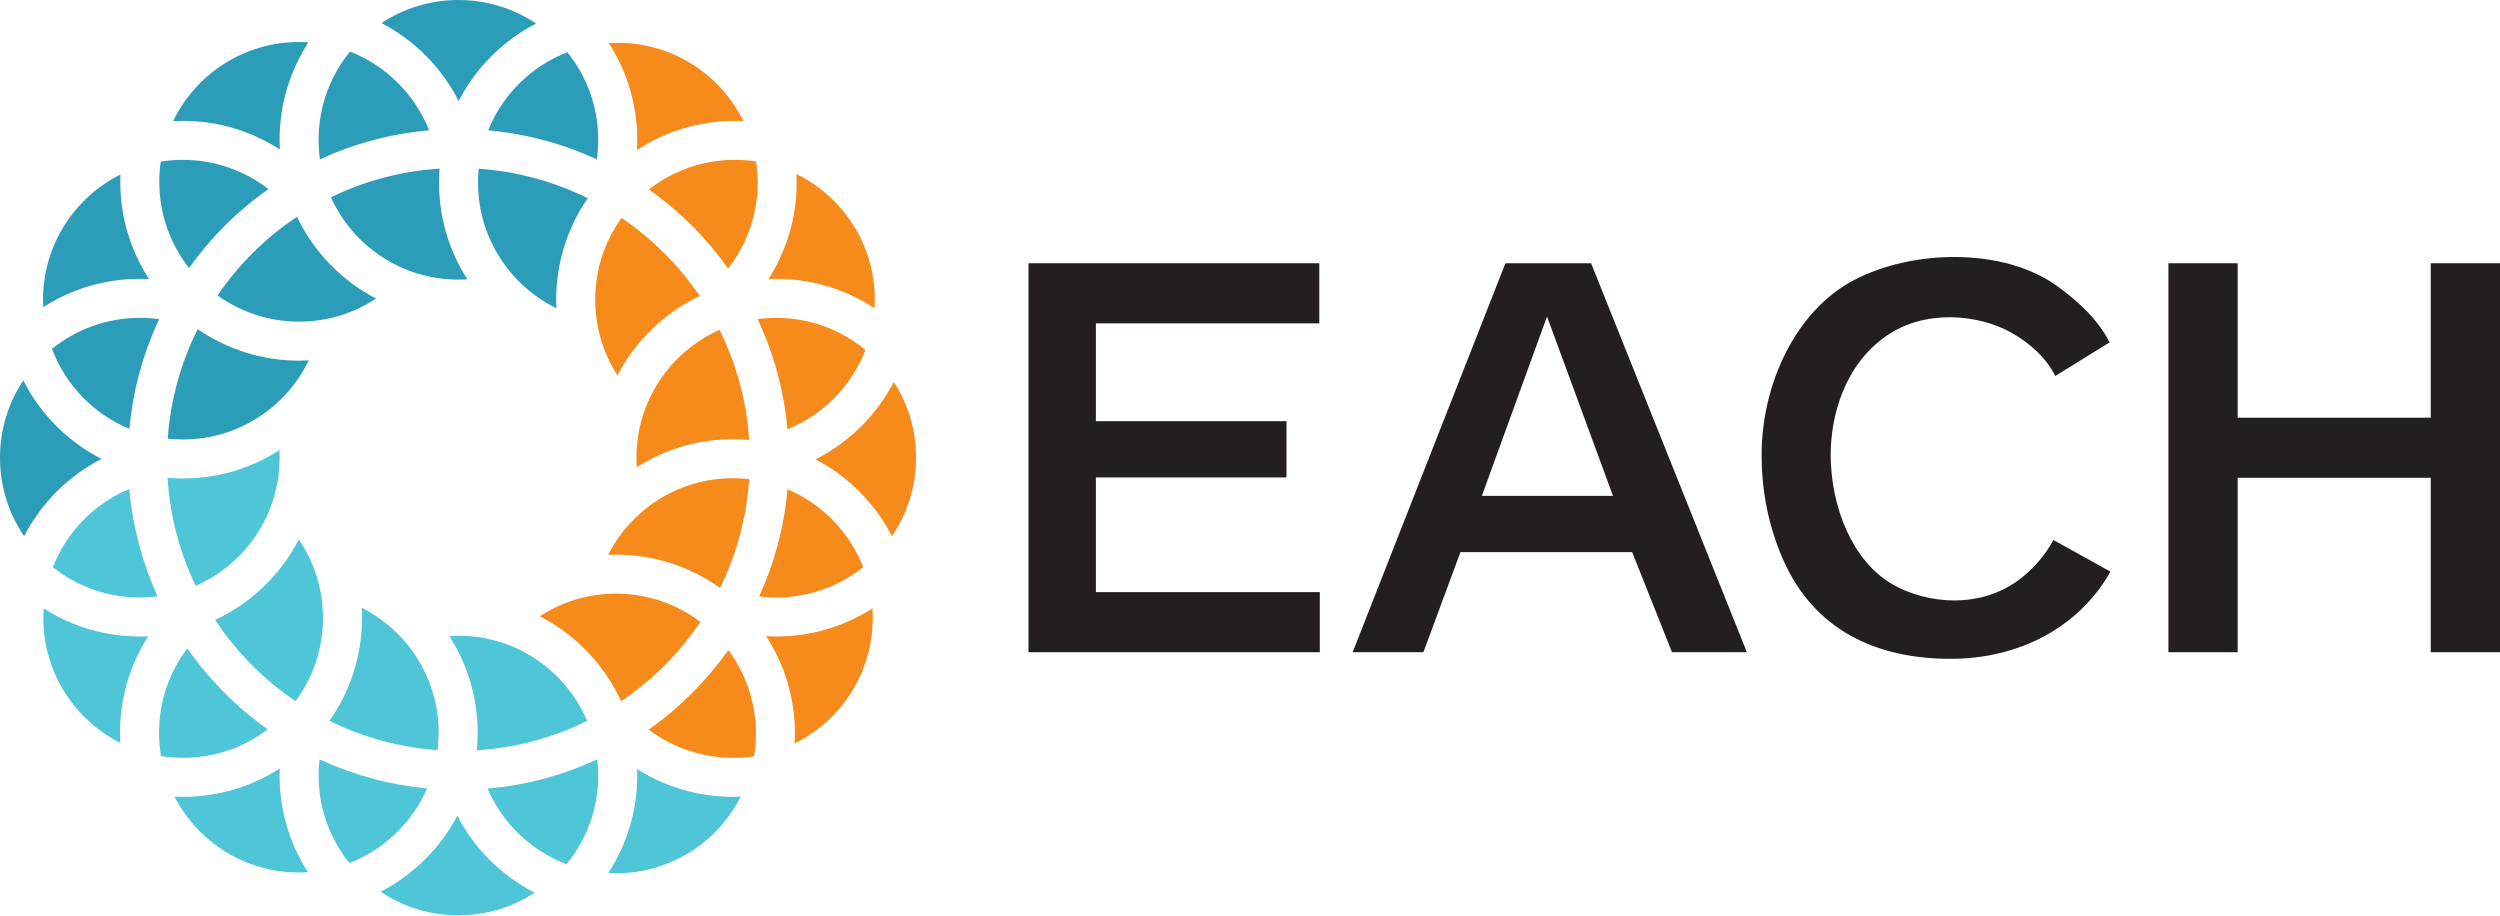
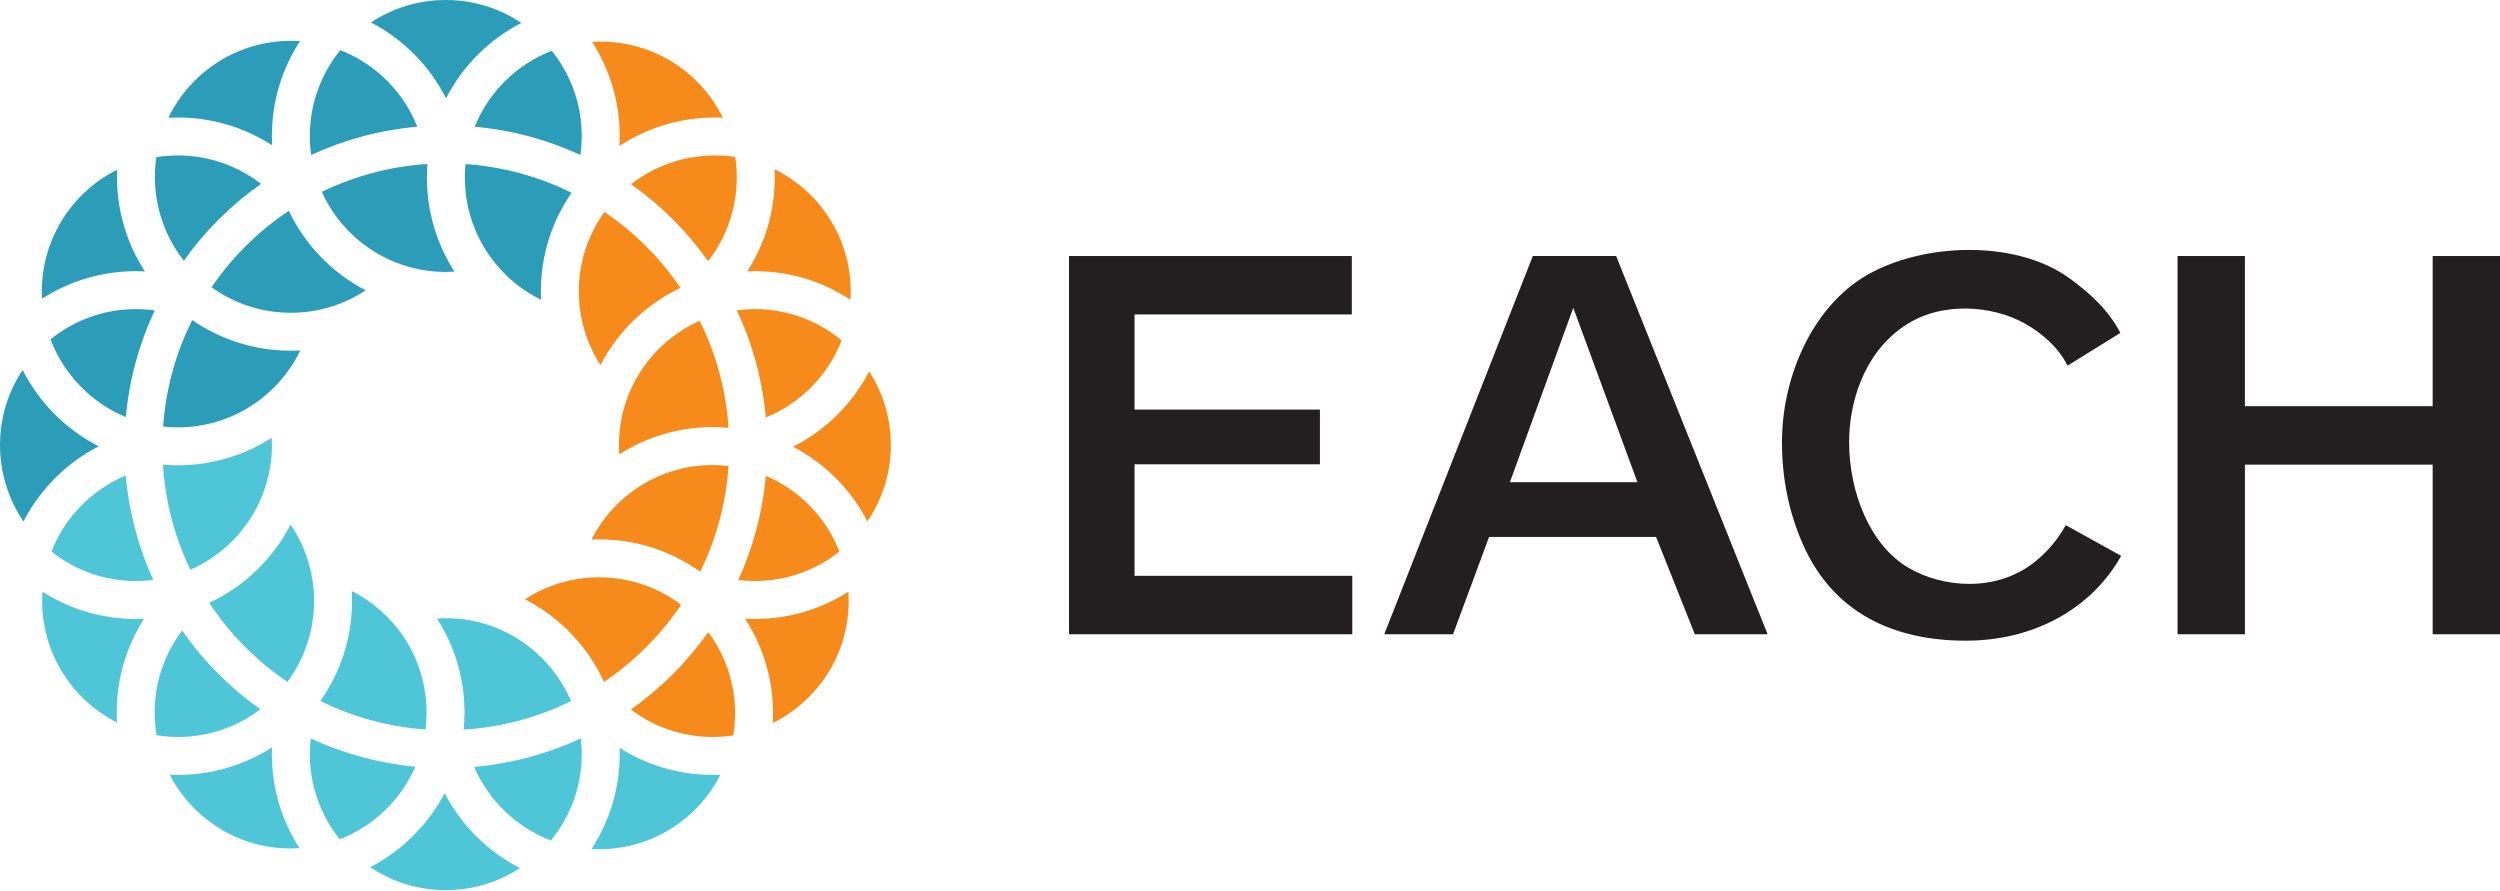
- <svg xmlns="http://www.w3.org/2000/svg" version="1.1" id="svg1" width="1000" height="366.139" viewBox="0 0 1000 366.139" xml:space="preserve">
+ <svg xmlns="http://www.w3.org/2000/svg" version="1.1" id="svg1" width="1000" height="356.055" viewBox="0 0 1000 356.055" xml:space="preserve">
  <defs id="defs1" />
-   <g id="g1">
-     <path id="path5" d="m 246.435,237.456 c 12.663,0 24.342,4.215 33.716,11.311 -8.421,12.513 -19.199,23.307 -31.704,31.737 -6.704,-14.66 -18.214,-26.665 -32.519,-33.994 8.775,-5.724 19.252,-9.054 30.506,-9.054 z m 44.897,22.579 c 6.928,9.312 11.03,20.851 11.03,33.345 0,3.104 -0.259,6.148 -0.746,9.114 -2.756,0.418 -5.575,0.636 -8.447,0.636 -12.65,0 -24.319,-4.206 -33.69,-11.292 12.343,-8.708 23.126,-19.475 31.852,-31.803 z m 1.838,-68.755 c 2.2,0 4.368,0.132 6.501,0.379 -1.038,15.538 -5.122,30.24 -11.655,43.52 -11.717,-8.388 -26.072,-13.327 -41.578,-13.327 -1.059,0 -2.111,0.027 -3.159,0.073 9.232,-18.183 28.108,-30.645 49.891,-30.645 z m 55.795,52.106 c 0.086,1.262 0.132,2.535 0.132,3.818 0,22.022 -12.739,41.071 -31.245,50.191 0.073,-1.329 0.115,-2.666 0.115,-4.014 0,-14.344 -4.228,-27.702 -11.502,-38.899 1.341,0.075 2.687,0.117 4.046,0.117 14.155,0 27.347,-4.117 38.454,-11.214 z m -33.96,-47.679 c 13.821,5.869 24.796,17.137 30.274,31.159 -9.547,7.59 -21.627,12.128 -34.769,12.128 -2.314,0 -4.594,-0.144 -6.836,-0.418 6.05,-13.261 9.973,-27.696 11.331,-42.869 z m 42.518,-42.932 c 5.638,8.731 8.912,19.131 8.912,30.295 0,11.641 -3.561,22.451 -9.65,31.405 -6.771,-13.13 -17.49,-23.896 -30.584,-30.727 13.412,-6.776 24.401,-17.647 31.321,-30.973 z m -47.013,-25.63 c 13.562,0 25.996,4.83 35.679,12.863 -5.564,14.397 -16.914,25.914 -31.197,31.704 -1.415,-15.634 -5.554,-30.481 -11.939,-44.069 2.44,-0.325 4.929,-0.498 7.457,-0.498 z m -10.834,48.826 c -2.143,-0.195 -4.31,-0.295 -6.504,-0.295 -14.155,0 -27.347,4.112 -38.454,11.208 -0.084,-1.26 -0.132,-2.532 -0.132,-3.814 0,-22.796 13.646,-42.409 33.215,-51.117 6.671,13.412 10.834,28.288 11.875,44.017 z M 318.578,69.62 c 18.565,9.099 31.352,28.182 31.352,50.244 0,1.16 -0.04,2.306 -0.109,3.447 -11.283,-7.438 -24.791,-11.771 -39.311,-11.771 -1.046,0 -2.085,0.021 -3.119,0.066 7.134,-11.126 11.273,-24.355 11.273,-38.549 0,-1.153 -0.033,-2.298 -0.086,-3.438 z m -24.573,-5.679 c 2.859,0 5.668,0.214 8.411,0.63 0.422,2.766 0.642,5.6 0.642,8.485 0,12.955 -4.406,24.88 -11.802,34.361 -8.686,-12.249 -19.408,-22.955 -31.669,-31.628 9.491,-7.421 21.44,-11.848 34.419,-11.848 z M 247.132,17.132 c 22.039,0 41.101,12.756 50.213,31.285 -1.107,-0.051 -2.22,-0.081 -3.339,-0.081 -14.488,0 -27.969,4.31 -39.235,11.717 0.077,-1.366 0.124,-2.74 0.124,-4.127 0,-14.249 -4.168,-27.527 -11.352,-38.68 1.188,-0.074 2.384,-0.114 3.589,-0.114 z M 279.893,118.412 c -14.128,6.702 -25.709,17.897 -32.9,31.743 -5.638,-8.729 -8.912,-19.128 -8.912,-30.292 0,-12.201 3.913,-23.491 10.549,-32.685 12.299,8.328 22.925,18.941 31.263,31.234" style="fill:#f68b1b;fill-opacity:1;fill-rule:evenodd;stroke:none;stroke-width:0.165" />
-     <path id="path6" d="m 238.746,63.736 c -13.43,-6.205 -28.081,-10.222 -43.49,-11.598 5.775,-14.301 17.294,-25.671 31.694,-31.25 7.718,9.59 12.338,21.774 12.338,35.037 0,2.651 -0.185,5.257 -0.543,7.81 z m -3.652,15.56 c -7.956,11.528 -12.617,25.505 -12.617,40.57 0,1.151 0.031,2.296 0.084,3.436 -18.564,-9.1 -31.352,-28.18 -31.352,-50.246 0,-1.879 0.094,-3.735 0.274,-5.565 15.576,1.074 30.313,5.208 43.612,11.806 z m -63.452,-27.174 c -15.47,1.361 -30.175,5.387 -43.654,11.618 -0.358,-2.553 -0.548,-5.163 -0.548,-7.814 0,-13.384 4.707,-25.671 12.553,-35.298 14.427,5.641 25.939,17.102 31.65,31.494 z M 183.365,0 C 194.861,0 205.546,3.472 214.434,9.424 201.154,16.263 190.295,27.14 183.471,40.428 176.698,27.075 165.862,16.134 152.59,9.232 161.418,3.398 171.994,0 183.365,0 Z m -7.542,67.454 c -0.144,1.849 -0.221,3.716 -0.221,5.603 0,14.249 4.168,27.522 11.352,38.675 -1.188,0.076 -2.382,0.119 -3.589,0.119 -22.684,0 -42.218,-13.51 -50.988,-32.924 13.27,-6.464 27.946,-10.483 43.447,-11.472 z m -68.459,8.185 C 95.077,84.287 84.328,94.979 75.613,107.219 68.16,97.716 63.712,85.74 63.712,72.731 c 0,-2.75 0.203,-5.45 0.587,-8.093 2.88,-0.459 5.831,-0.698 8.84,-0.698 12.891,0 24.766,4.366 34.226,11.698 z m 12.272,-58.833 c 1.264,0 2.515,0.045 3.758,0.129 -7.31,11.217 -11.559,24.608 -11.559,38.991 0,1.29 0.035,2.572 0.104,3.845 -11.178,-7.233 -24.5,-11.434 -38.8,-11.434 -1.306,0 -2.599,0.036 -3.887,0.107 9.041,-18.72 28.207,-31.638 50.385,-31.638 z m -0.843,69.915 c 6.706,14.034 17.852,25.541 31.621,32.702 -8.829,5.833 -19.406,9.234 -30.778,9.234 -12.175,0 -23.439,-3.895 -32.621,-10.502 C 95.485,105.747 106.288,95.057 118.793,86.72 Z M 9.312,152.17 C 3.43,161.023 0,171.647 0,183.07 0,194.712 3.561,205.522 9.65,214.475 16.482,201.226 27.329,190.387 40.583,183.565 27.133,176.673 16.15,165.65 9.312,152.17 Z M 20.788,139.567 c 5.45,14.466 16.725,26.084 30.965,31.984 1.428,-15.562 5.552,-30.345 11.902,-43.874 -2.528,-0.35 -5.106,-0.533 -7.73,-0.533 -13.311,0 -25.533,4.655 -35.137,12.423 z M 48.173,69.814 c -18.352,9.175 -30.96,28.144 -30.96,50.05 0,1.008 0.03,2.007 0.082,3 11.143,-7.167 24.401,-11.324 38.63,-11.324 1.236,0 2.463,0.031 3.684,0.094 -7.275,-11.199 -11.502,-24.558 -11.502,-38.904 0,-0.977 0.027,-1.948 0.065,-2.916 z M 67.089,175.464 c 1.988,0.214 4.005,0.327 6.05,0.327 22.177,0 41.342,-12.919 50.384,-31.638 -1.287,0.069 -2.581,0.107 -3.885,0.107 -15.059,0 -29.031,-4.658 -40.557,-12.611 -6.686,13.348 -10.886,28.154 -11.991,43.814" style="fill:#2c9db9;fill-opacity:1;fill-rule:evenodd;stroke:none;stroke-width:0.165" />
-     <path id="path7" d="m 78.297,234.335 c 19.748,-8.633 33.552,-28.338 33.552,-51.265 0,-1.008 -0.028,-2.009 -0.081,-3.004 -11.143,7.169 -24.402,11.329 -38.63,11.329 -2.059,0 -4.096,-0.087 -6.111,-0.259 0.959,15.4 4.9,29.993 11.27,43.199 z m 105.068,19.954 c 23.134,0 42.991,14.054 51.498,34.088 -13.455,6.639 -28.375,10.755 -44.141,11.739 0.228,-2.318 0.346,-4.668 0.346,-7.046 0,-14.242 -4.163,-27.512 -11.34,-38.66 1.202,-0.078 2.413,-0.12 3.637,-0.12 z m 30.513,102.793 c -8.775,5.726 -19.256,9.057 -30.513,9.057 -11.514,0 -22.213,-3.483 -31.108,-9.45 13.08,-6.741 23.814,-17.402 30.651,-30.422 6.857,13.216 17.714,24.025 30.97,30.815 z m 25.035,-53.343 c 0.246,2.124 0.376,4.285 0.376,6.474 0,13.463 -4.759,25.814 -12.686,35.465 -14.176,-5.381 -25.597,-16.36 -31.565,-30.236 15.553,-1.363 30.335,-5.42 43.876,-11.703 z m -94.24,-60.637 c 18.26,9.206 30.792,28.125 30.792,49.967 0,2.366 -0.147,4.697 -0.432,6.986 -15.442,-1.091 -30.049,-5.194 -43.25,-11.719 8.197,-11.636 13.011,-25.821 13.011,-41.132 0,-1.376 -0.044,-2.744 -0.121,-4.102 z m -21.491,105.773 c -1.204,0.078 -2.419,0.119 -3.642,0.119 -21.663,0 -40.451,-12.327 -49.738,-30.345 1.149,0.054 2.303,0.086 3.465,0.086 14.228,0 27.489,-4.16 38.632,-11.329 -0.035,0.932 -0.061,1.867 -0.061,2.809 0,14.243 4.168,27.51 11.346,38.661 z m 47.656,-33.51 c -5.938,13.641 -17.158,24.455 -31.075,29.857 -7.705,-9.583 -12.322,-21.756 -12.322,-35.008 0,-2.189 0.132,-4.348 0.377,-6.472 13.292,6.166 27.778,10.189 43.02,11.623 z M 64.397,302.426 c 2.888,0.461 5.85,0.704 8.868,0.704 12.712,0 24.433,-4.248 33.828,-11.396 -12.503,-8.85 -23.4,-19.82 -32.171,-32.382 -7.096,9.375 -11.307,21.055 -11.307,33.717 0,3.189 0.269,6.313 0.782,9.356 z M 17.473,243.386 c -0.086,1.262 -0.133,2.535 -0.133,3.818 0,21.843 12.529,40.761 30.791,49.967 -0.077,-1.358 -0.12,-2.724 -0.12,-4.101 0,-14.193 4.134,-27.423 11.266,-38.549 -1.111,0.051 -2.226,0.079 -3.35,0.079 -14.154,0 -27.347,-4.117 -38.453,-11.214 z m 100.751,37.078 c 6.891,-9.297 10.965,-20.8 10.965,-33.259 0,-11.642 -3.562,-22.456 -9.652,-31.41 -7.266,14.091 -19.074,25.46 -33.487,32.168 8.482,12.835 19.428,23.897 32.174,32.501 z M 21.153,226.867 c 9.547,7.591 21.632,12.128 34.773,12.128 2.409,0 4.785,-0.151 7.114,-0.447 C 56.978,225.261 53.057,210.793 51.711,195.588 37.756,201.423 26.669,212.75 21.153,226.867 Z m 275.174,91.794 c -9.234,18.181 -28.108,30.646 -49.893,30.646 -1.042,0 -2.078,-0.032 -3.108,-0.088 7.314,-11.22 11.568,-24.614 11.568,-39.003 0,-0.873 -0.015,-1.745 -0.046,-2.61 11.08,7.045 24.223,11.13 38.322,11.13 1.059,0 2.11,-0.028 3.157,-0.074" style="fill:#4fc5d8;fill-opacity:1;fill-rule:evenodd;stroke:none;stroke-width:0.165" />
+   <g id="layer2" transform="translate(28.32279)">
+     <path id="path1" d="M 842.7,253.705 V 102.404 h 26.937 v 60.071 H 944.741 v -60.071 h 26.937 V 253.705 H 944.741 v -67.852 h -75.103 v 67.852 h -26.937" style="fill:#231f20;fill-opacity:1;fill-rule:nonzero;stroke:none;stroke-width:0.16" />
+     <path id="path2" d="m 820.153,222.351 c -12.186,21.622 -35.47,33.925 -62.174,33.925 -29.047,0 -53.208,-11.264 -65.246,-38.785 -5.5,-12.611 -8.271,-26.137 -8.271,-40.58 0,-27.486 13.23,-56.069 35.92,-67.954 23.123,-12.112 58.581,-12.629 79.187,2.43 8.243,6.023 15.475,12.607 20.26,21.779 l -21.134,13.093 c -3.653,-7.283 -10.196,-13.062 -17.435,-17.043 -12.446,-6.846 -32.99,-9.103 -48.204,1.4 -16.564,11.436 -21.727,31.453 -21.727,46.188 0,20.366 8.47,41.439 23.898,50.408 13.338,7.754 34.805,10.026 50.511,-2.572 5.205,-4.174 9.212,-9.123 12.226,-14.585 l 22.189,12.297" style="fill:#231f20;fill-opacity:1;fill-rule:nonzero;stroke:none;stroke-width:0.16" />
+     <path id="path3" d="m 575.639,192.884 h 51.01 l -25.657,-69.765 z m -50.259,60.821 59.42,-151.301 h 33.331 l 60.596,151.301 h -29.125 l -15.492,-38.933 h -66.809 l -14.4,38.933 h -27.521" style="fill:#231f20;fill-opacity:1;fill-rule:nonzero;stroke:none;stroke-width:0.16" />
+     <path id="path4" d="M 399.287,253.705 V 102.404 h 113.117 v 23.378 h -86.906 v 38.047 h 74.143 v 21.893 h -74.143 v 44.604 h 87.099 v 23.379 H 399.287" style="fill:#231f20;fill-opacity:1;fill-rule:nonzero;stroke:none;stroke-width:0.16" />
  </g>
-   <g id="g7" transform="matrix(1.237138,0,0,1.237138,-0.4536173,6.471282)">
-     <g id="layer1">
-       <path id="path1" d="M 701.476,205.651 V 79.888 h 22.391 V 129.82 h 62.427 V 79.888 h 22.391 V 205.651 H 786.293 V 149.252 h -62.427 v 56.399 h -22.391" style="fill:#231f20;fill-opacity:1;fill-rule:nonzero;stroke:none;stroke-width:0.133" />
-       <path id="path2" d="m 682.735,179.59 c -10.129,17.972 -29.483,28.198 -51.68,28.198 -24.144,0 -44.227,-9.363 -54.233,-32.239 -4.572,-10.482 -6.875,-21.725 -6.875,-33.731 0,-22.847 10.997,-46.605 29.857,-56.484 19.22,-10.068 48.693,-10.497 65.821,2.02 6.852,5.007 12.863,10.479 16.84,18.103 L 664.899,116.34 c -3.036,-6.053 -8.475,-10.857 -14.492,-14.167 -10.345,-5.691 -27.421,-7.567 -40.068,1.164 -13.768,9.505 -18.06,26.144 -18.06,38.392 0,16.928 7.04,34.445 19.864,41.9 11.087,6.445 28.931,8.334 41.985,-2.138 4.327,-3.469 7.657,-7.583 10.163,-12.123 l 18.444,10.221" style="fill:#231f20;fill-opacity:1;fill-rule:nonzero;stroke:none;stroke-width:0.133" />
-       <path id="path3" d="m 479.492,155.096 h 42.4 L 500.565,97.107 Z m -41.776,50.555 49.391,-125.763 h 27.705 l 50.368,125.763 H 540.971 L 528.093,173.29 h -55.532 l -11.969,32.361 h -22.876" style="fill:#231f20;fill-opacity:1;fill-rule:nonzero;stroke:none;stroke-width:0.133" />
-       <path id="path4" d="M 332.907,205.651 V 79.888 h 94.024 v 19.432 h -72.237 v 31.625 h 61.628 v 18.197 h -61.628 v 37.076 h 72.397 v 19.433 h -94.184" style="fill:#231f20;fill-opacity:1;fill-rule:nonzero;stroke:none;stroke-width:0.133" />
-     </g>
+   <g id="layer3">
+     <path id="path5" d="m 239.647,230.916 c 12.315,0 23.672,4.099 32.788,10.999 -8.189,12.168 -18.67,22.665 -30.831,30.862 -6.519,-14.256 -17.712,-25.931 -31.623,-33.057 8.534,-5.566 18.721,-8.804 29.666,-8.804 z m 43.66,21.957 c 6.737,9.056 10.727,20.277 10.727,32.427 0,3.018 -0.252,5.978 -0.725,8.863 -2.68,0.406 -5.422,0.619 -8.215,0.619 -12.302,0 -23.649,-4.09 -32.762,-10.981 12.003,-8.468 22.489,-18.939 30.975,-30.927 z m 1.787,-66.862 c 2.14,0 4.248,0.128 6.322,0.369 -1.009,15.11 -4.981,29.408 -11.335,42.321 -11.394,-8.157 -25.354,-12.96 -40.433,-12.96 -1.03,0 -2.053,0.026 -3.072,0.071 8.978,-17.682 27.334,-29.801 48.517,-29.801 z m 54.258,50.671 c 0.083,1.227 0.128,2.466 0.128,3.713 0,21.416 -12.388,39.94 -30.385,48.809 0.071,-1.293 0.112,-2.593 0.112,-3.904 0,-13.949 -4.111,-26.939 -11.185,-37.828 1.304,0.073 2.613,0.114 3.935,0.114 13.765,0 26.594,-4.003 37.394,-10.905 z M 306.328,190.317 c 13.441,5.707 24.113,16.666 29.44,30.301 -9.284,7.381 -21.031,11.794 -33.811,11.794 -2.251,0 -4.467,-0.14 -6.647,-0.407 5.884,-12.896 9.698,-26.933 11.018,-41.689 z m 41.347,-41.75 c 5.483,8.49 8.667,18.604 8.667,29.461 0,11.32 -3.463,21.833 -9.384,30.54 -6.585,-12.768 -17.008,-23.238 -29.741,-29.88 13.043,-6.59 23.729,-17.161 30.458,-30.12 z m -45.718,-24.924 c 13.189,0 25.28,4.697 34.696,12.509 -5.411,14 -16.448,25.2 -30.338,30.831 -1.376,-15.204 -5.401,-29.642 -11.61,-42.855 2.372,-0.316 4.793,-0.484 7.252,-0.484 z m -10.536,47.481 c -2.084,-0.189 -4.191,-0.287 -6.325,-0.287 -13.765,0 -26.594,3.999 -37.394,10.9 -0.082,-1.226 -0.128,-2.462 -0.128,-3.709 0,-22.169 13.271,-41.241 32.3,-49.709 6.487,13.043 10.536,27.508 11.548,42.805 z M 309.804,67.702 c 18.054,8.848 30.489,27.406 30.489,48.861 0,1.128 -0.038,2.243 -0.106,3.353 -10.972,-7.233 -24.108,-11.447 -38.229,-11.447 -1.017,0 -2.028,0.021 -3.033,0.064 6.938,-10.82 10.962,-23.684 10.962,-37.488 0,-1.121 -0.032,-2.234 -0.083,-3.343 z m -23.896,-5.523 c 2.78,0 5.512,0.209 8.179,0.613 0.411,2.69 0.624,5.446 0.624,8.251 0,12.599 -4.285,24.194 -11.477,33.415 -8.447,-11.912 -18.874,-22.322 -30.797,-30.757 9.23,-7.217 20.85,-11.522 33.471,-11.522 z M 240.326,16.66 c 21.432,0 39.969,12.404 48.83,30.423 -1.076,-0.05 -2.159,-0.079 -3.247,-0.079 -14.089,0 -27.199,4.191 -38.155,11.394 0.075,-1.328 0.12,-2.664 0.12,-4.013 0,-13.856 -4.054,-26.769 -11.039,-37.614 1.155,-0.072 2.318,-0.111 3.49,-0.111 z m 31.859,98.491 c -13.739,6.517 -25.001,17.404 -31.994,30.869 -5.483,-8.489 -8.667,-18.601 -8.667,-29.457 0,-11.865 3.805,-22.844 10.258,-31.785 11.96,8.099 22.294,18.42 30.402,30.373" style="fill:#f68b1b;fill-opacity:1;fill-rule:evenodd;stroke:none;stroke-width:0.16" />
+     <path id="path6" d="m 232.171,61.98 c -13.06,-6.035 -27.308,-9.941 -42.292,-11.278 5.616,-13.907 16.817,-24.964 30.821,-30.389 7.506,9.326 11.999,21.174 11.999,34.072 0,2.578 -0.18,5.112 -0.528,7.595 z m -3.551,15.131 c -7.737,11.211 -12.27,24.802 -12.27,39.453 0,1.12 0.03,2.233 0.082,3.341 -18.052,-8.85 -30.489,-27.404 -30.489,-48.862 0,-1.827 0.091,-3.632 0.266,-5.412 15.147,1.044 29.478,5.064 42.41,11.48 z M 166.915,50.686 c -15.044,1.323 -29.344,5.239 -42.452,11.298 -0.348,-2.483 -0.533,-5.021 -0.533,-7.599 0,-13.016 4.577,-24.964 12.207,-34.326 14.029,5.486 25.225,16.631 30.778,30.627 z M 178.315,0 c 11.179,0 21.57,3.377 30.213,9.164 C 195.614,15.815 185.054,26.392 178.418,39.315 171.831,26.329 161.294,15.69 148.388,8.978 156.972,3.304 167.257,0 178.315,0 Z m -7.334,65.596 c -0.14,1.798 -0.215,3.614 -0.215,5.449 0,13.856 4.054,26.764 11.039,37.609 -1.155,0.074 -2.316,0.115 -3.49,0.115 -22.06,0 -41.055,-13.137 -49.584,-32.018 12.904,-6.286 27.176,-10.194 42.25,-11.156 z M 104.407,73.555 C 92.459,81.966 82.005,92.363 73.531,104.266 66.283,95.025 61.957,83.379 61.957,70.727 c 0,-2.674 0.197,-5.3 0.571,-7.87 2.801,-0.446 5.671,-0.679 8.596,-0.679 12.536,0 24.084,4.246 33.283,11.376 z m 11.934,-57.213 c 1.229,0 2.446,0.043 3.655,0.125 -7.109,10.908 -11.241,23.93 -11.241,37.917 0,1.254 0.034,2.501 0.101,3.739 C 97.986,51.09 85.03,47.005 71.124,47.005 c -1.27,0 -2.528,0.035 -3.78,0.104 8.792,-18.205 27.43,-30.766 48.997,-30.766 z m -0.82,67.989 c 6.521,13.648 17.36,24.838 30.75,31.801 -8.586,5.672 -18.871,8.98 -29.93,8.98 -11.839,0 -22.794,-3.787 -31.723,-10.213 8.237,-12.064 18.742,-22.46 30.902,-30.567 z M 9.056,147.979 C 3.336,156.588 0,166.92 0,178.028 0,189.35 3.463,199.861 9.385,208.568 16.028,195.684 26.577,185.144 39.465,178.509 26.386,171.807 15.706,161.087 9.056,147.979 Z M 20.216,135.723 c 5.3,14.068 16.264,25.365 30.112,31.103 1.389,-15.133 5.399,-29.509 11.574,-42.666 -2.458,-0.34 -4.966,-0.518 -7.517,-0.518 -12.944,0 -24.83,4.527 -34.17,12.08 z M 46.846,67.891 c -17.846,8.922 -30.107,27.369 -30.107,48.671 0,0.98 0.029,1.952 0.08,2.918 10.836,-6.97 23.729,-11.012 37.566,-11.012 1.202,0 2.396,0.03 3.582,0.091 C 50.893,97.67 46.783,84.678 46.783,70.727 c 0,-0.95 0.026,-1.894 0.063,-2.836 z M 65.241,170.632 c 1.933,0.209 3.894,0.318 5.883,0.318 21.566,0 40.203,-12.563 48.996,-30.766 -1.251,0.067 -2.51,0.104 -3.778,0.104 -14.644,0 -28.231,-4.53 -39.44,-12.263 -6.502,12.98 -10.586,27.379 -11.661,42.608" style="fill:#2c9db9;fill-opacity:1;fill-rule:evenodd;stroke:none;stroke-width:0.16" />
+     <path id="path7" d="M 76.141,227.881 C 95.345,219.486 108.769,200.324 108.769,178.028 c 0,-0.98 -0.027,-1.954 -0.078,-2.921 -10.836,6.971 -23.73,11.017 -37.566,11.017 -2.003,0 -3.983,-0.085 -5.943,-0.252 0.933,14.975 4.765,29.167 10.959,42.009 z m 102.174,19.404 c 22.497,0 41.807,13.667 50.08,33.149 -13.085,6.456 -27.594,10.458 -42.925,11.415 0.221,-2.254 0.337,-4.54 0.337,-6.852 0,-13.85 -4.049,-26.755 -11.028,-37.595 1.169,-0.076 2.347,-0.117 3.537,-0.117 z m 29.672,99.962 c -8.534,5.568 -18.726,8.807 -29.672,8.807 -11.197,0 -21.601,-3.387 -30.251,-9.19 12.72,-6.555 23.158,-16.923 29.807,-29.584 6.668,12.852 17.226,23.363 30.117,29.966 z M 232.333,295.374 c 0.239,2.065 0.366,4.167 0.366,6.296 0,13.092 -4.628,25.103 -12.337,34.489 -13.786,-5.233 -24.892,-15.909 -30.696,-29.404 15.125,-1.326 29.499,-5.271 42.667,-11.381 z m -91.645,-58.967 c 17.757,8.953 29.944,27.351 29.944,48.591 0,2.301 -0.143,4.567 -0.42,6.793 -15.017,-1.061 -29.222,-5.051 -42.059,-11.397 7.972,-11.315 12.653,-25.11 12.653,-39.999 0,-1.338 -0.043,-2.669 -0.118,-3.989 z m -20.899,102.86 c -1.171,0.076 -2.352,0.116 -3.542,0.116 -21.066,0 -39.337,-11.988 -48.368,-29.51 1.117,0.053 2.239,0.083 3.369,0.083 13.836,0 26.732,-4.046 37.568,-11.017 -0.034,0.907 -0.059,1.816 -0.059,2.731 0,13.85 4.054,26.753 11.033,37.596 z m 46.344,-32.587 c -5.775,13.266 -16.685,23.781 -30.22,29.035 -7.493,-9.319 -11.982,-21.157 -11.982,-34.044 0,-2.129 0.128,-4.228 0.367,-6.294 12.926,5.997 27.013,9.908 41.835,11.303 z M 62.623,294.096 c 2.808,0.448 5.689,0.685 8.624,0.685 12.362,0 23.761,-4.131 32.896,-11.082 -12.159,-8.606 -22.755,-19.274 -31.285,-31.49 -6.901,9.117 -10.996,20.475 -10.996,32.789 0,3.101 0.262,6.139 0.761,9.099 z M 16.991,236.683 c -0.083,1.227 -0.13,2.465 -0.13,3.713 0,21.242 12.184,39.638 29.943,48.591 -0.075,-1.32 -0.117,-2.649 -0.117,-3.988 0,-13.802 4.02,-26.668 10.956,-37.488 -1.08,0.05 -2.165,0.076 -3.258,0.076 -13.764,0 -26.594,-4.003 -37.394,-10.905 z m 97.976,36.056 c 6.701,-9.041 10.663,-20.227 10.663,-32.343 0,-11.321 -3.464,-21.838 -9.386,-30.545 -7.066,13.702 -18.549,24.759 -32.565,31.282 8.249,12.481 18.893,23.239 31.288,31.606 z M 20.57,220.619 c 9.284,7.382 21.036,11.794 33.815,11.794 2.343,0 4.653,-0.147 6.918,-0.434 -5.894,-12.921 -9.707,-26.991 -11.016,-41.777 -13.571,5.674 -24.353,16.689 -29.716,30.417 z m 267.596,89.266 c -8.98,17.68 -27.334,29.802 -48.519,29.802 -1.014,0 -2.021,-0.031 -3.022,-0.086 7.113,-10.911 11.249,-23.936 11.249,-37.929 0,-0.849 -0.014,-1.697 -0.045,-2.538 10.775,6.851 23.556,10.824 37.266,10.824 1.03,0 2.052,-0.028 3.07,-0.072" style="fill:#4fc5d8;fill-opacity:1;fill-rule:evenodd;stroke:none;stroke-width:0.16" />
+   </g>
+   <g id="layer4" style="display:none">
+     <rect style="fill:#ff00ff;fill-opacity:0.5;stroke:none;stroke-width:73.375;stroke-linecap:square;stroke-miterlimit:0" id="rect1-3" width="356.342" height="356.055" x="0" y="0" ry="0" />
+     <rect style="fill:#ffff00;fill-opacity:0.5;stroke:none;stroke-width:51.884;stroke-linecap:square;stroke-miterlimit:0" id="rect1-0" width="178.171" height="356.055" x="0" y="0" ry="0" />
+     <rect style="fill:#00ffff;fill-opacity:0.5;stroke:none;stroke-width:42.363;stroke-linecap:square;stroke-miterlimit:0" id="rect1-7" width="118.781" height="356.055" x="0" y="0" ry="0" />
+     <rect style="fill:#ff0000;fill-opacity:0.5;stroke:none;stroke-width:36.688;stroke-linecap:square;stroke-miterlimit:0" id="rect1" width="89.086" height="356.055" x="0" y="0" ry="0" />
+     <rect style="fill:#00ff00;fill-opacity:0.5;stroke:none;stroke-width:32.814;stroke-linecap:square;stroke-miterlimit:0" id="rect1-3-2" width="71.268" height="356.055" x="0" y="0" ry="0" />
+     <rect style="fill:#00ff00;fill-opacity:0.5;stroke:none;stroke-width:32.814;stroke-linecap:square;stroke-miterlimit:0" id="rect1-3-2-6" width="71.268" height="356.055" x="356.342" y="0" ry="0" />
  </g>
</svg>
